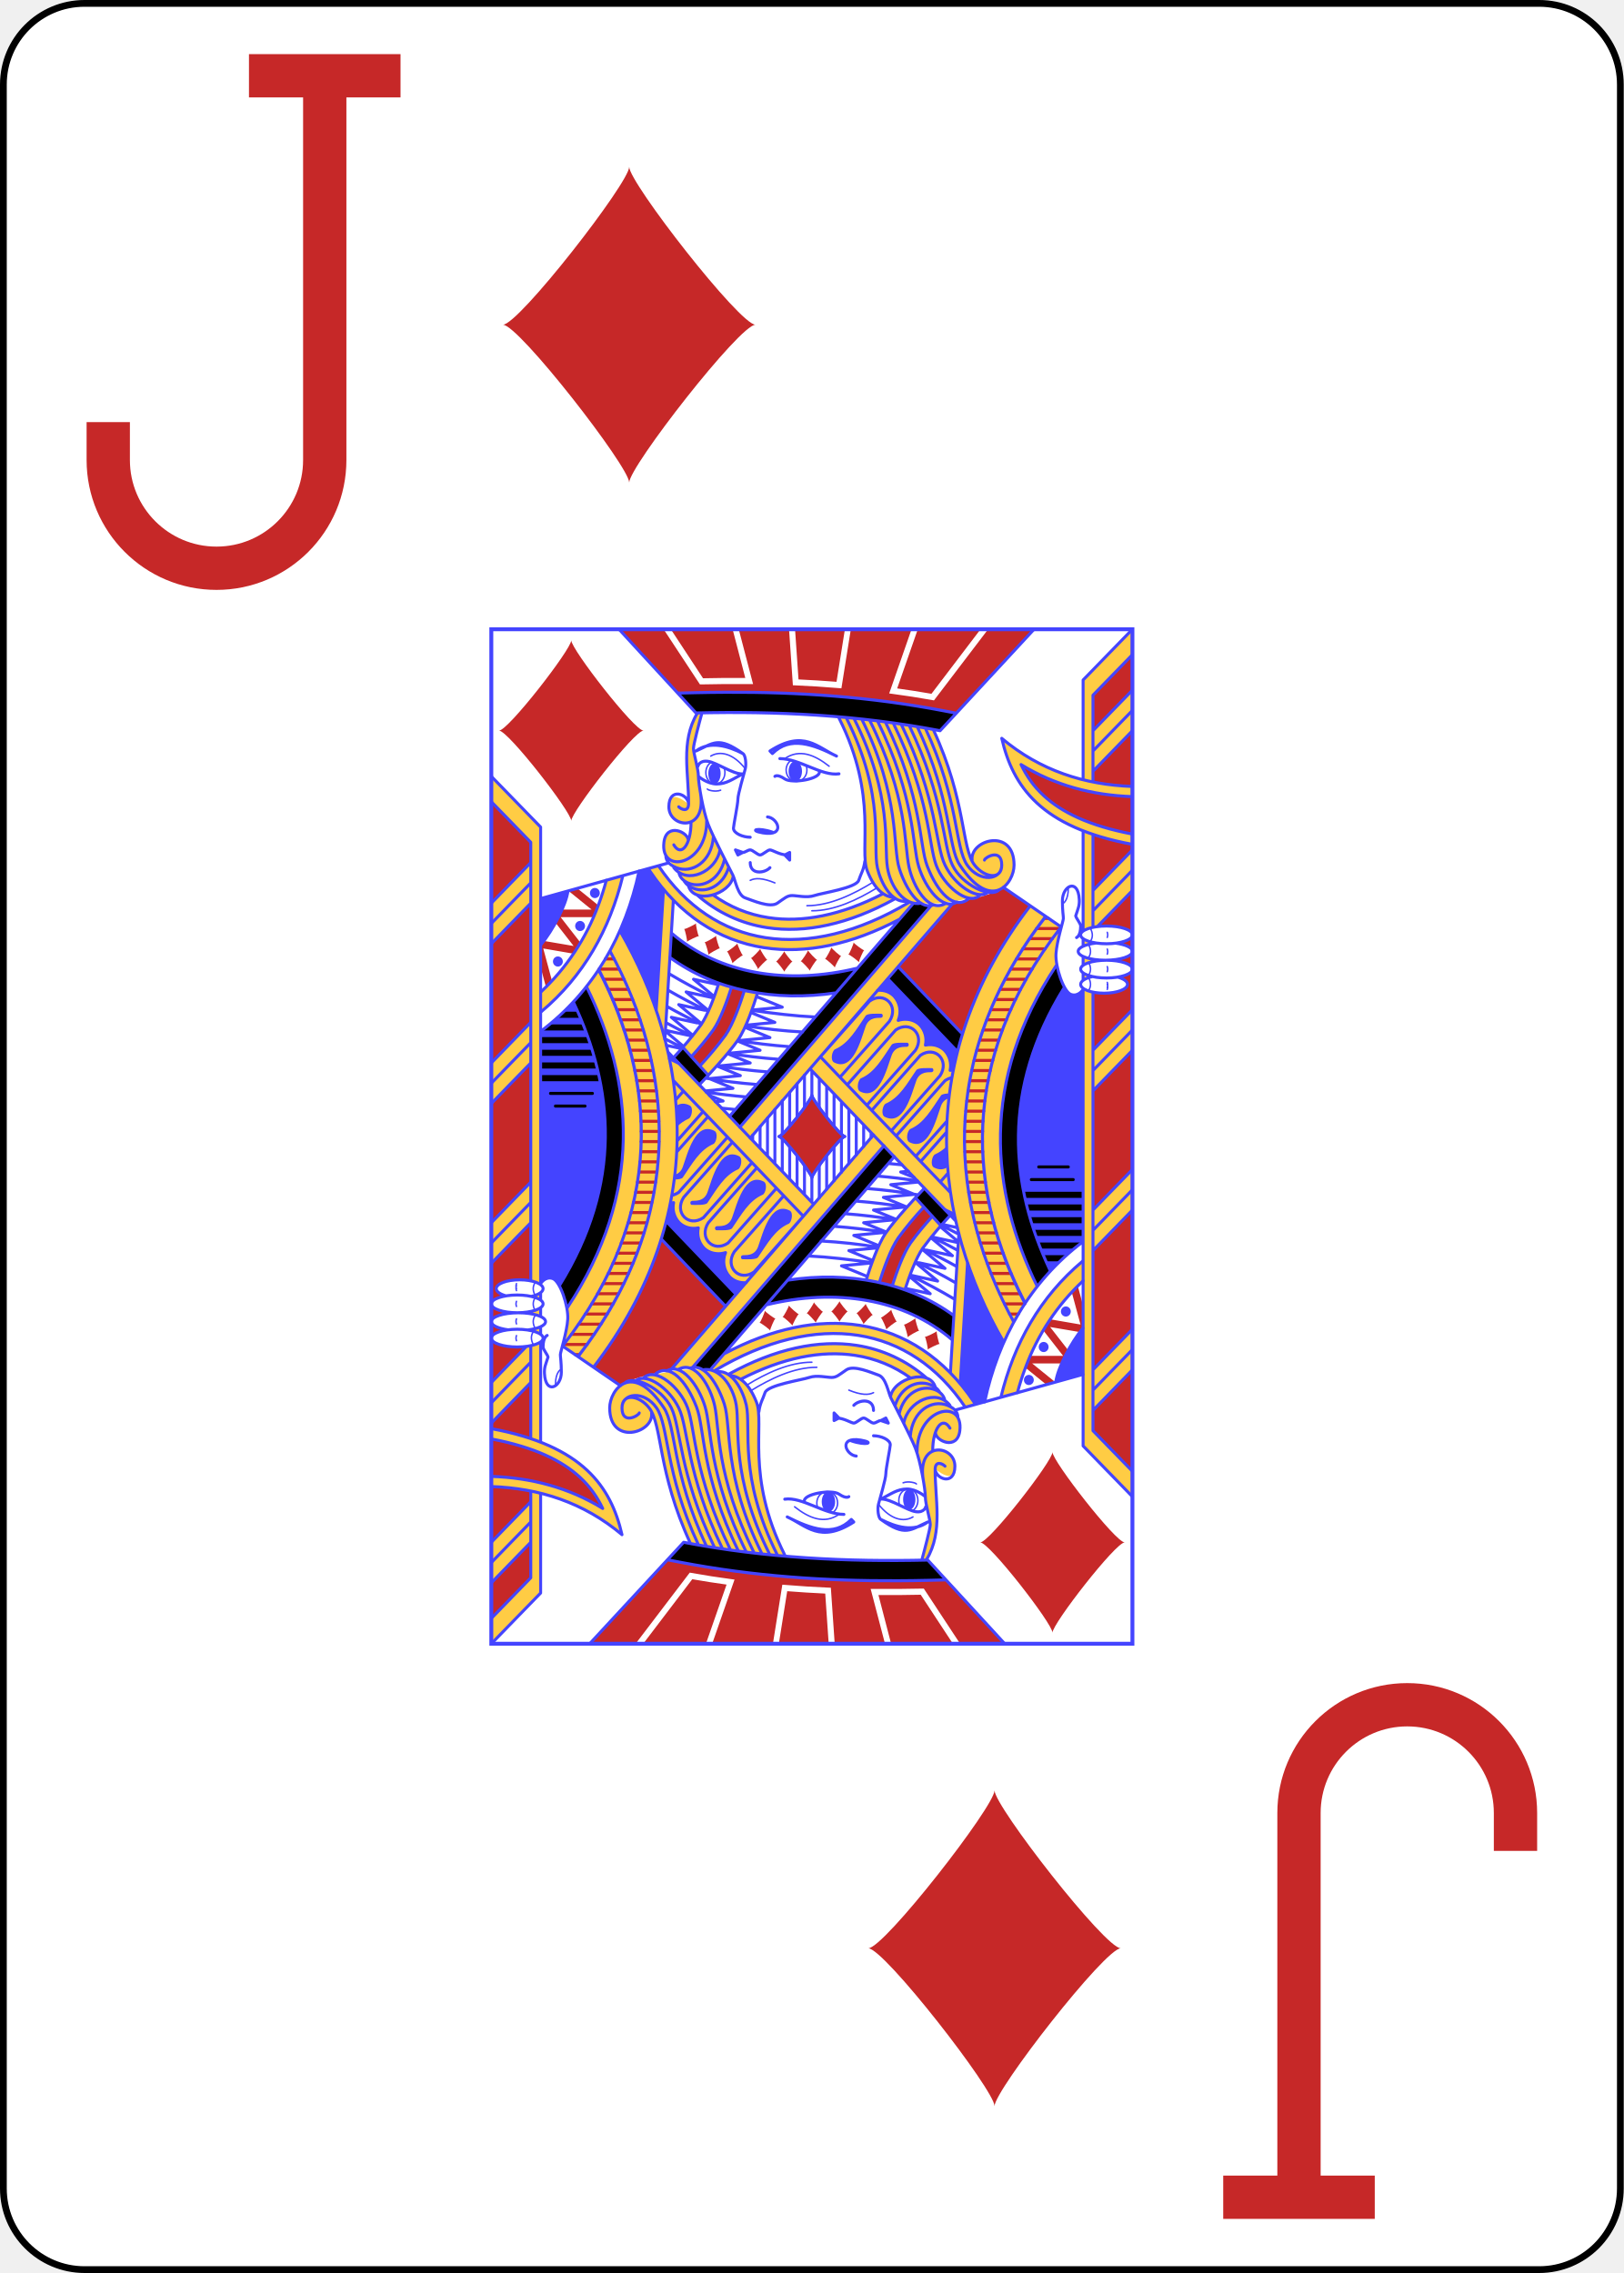
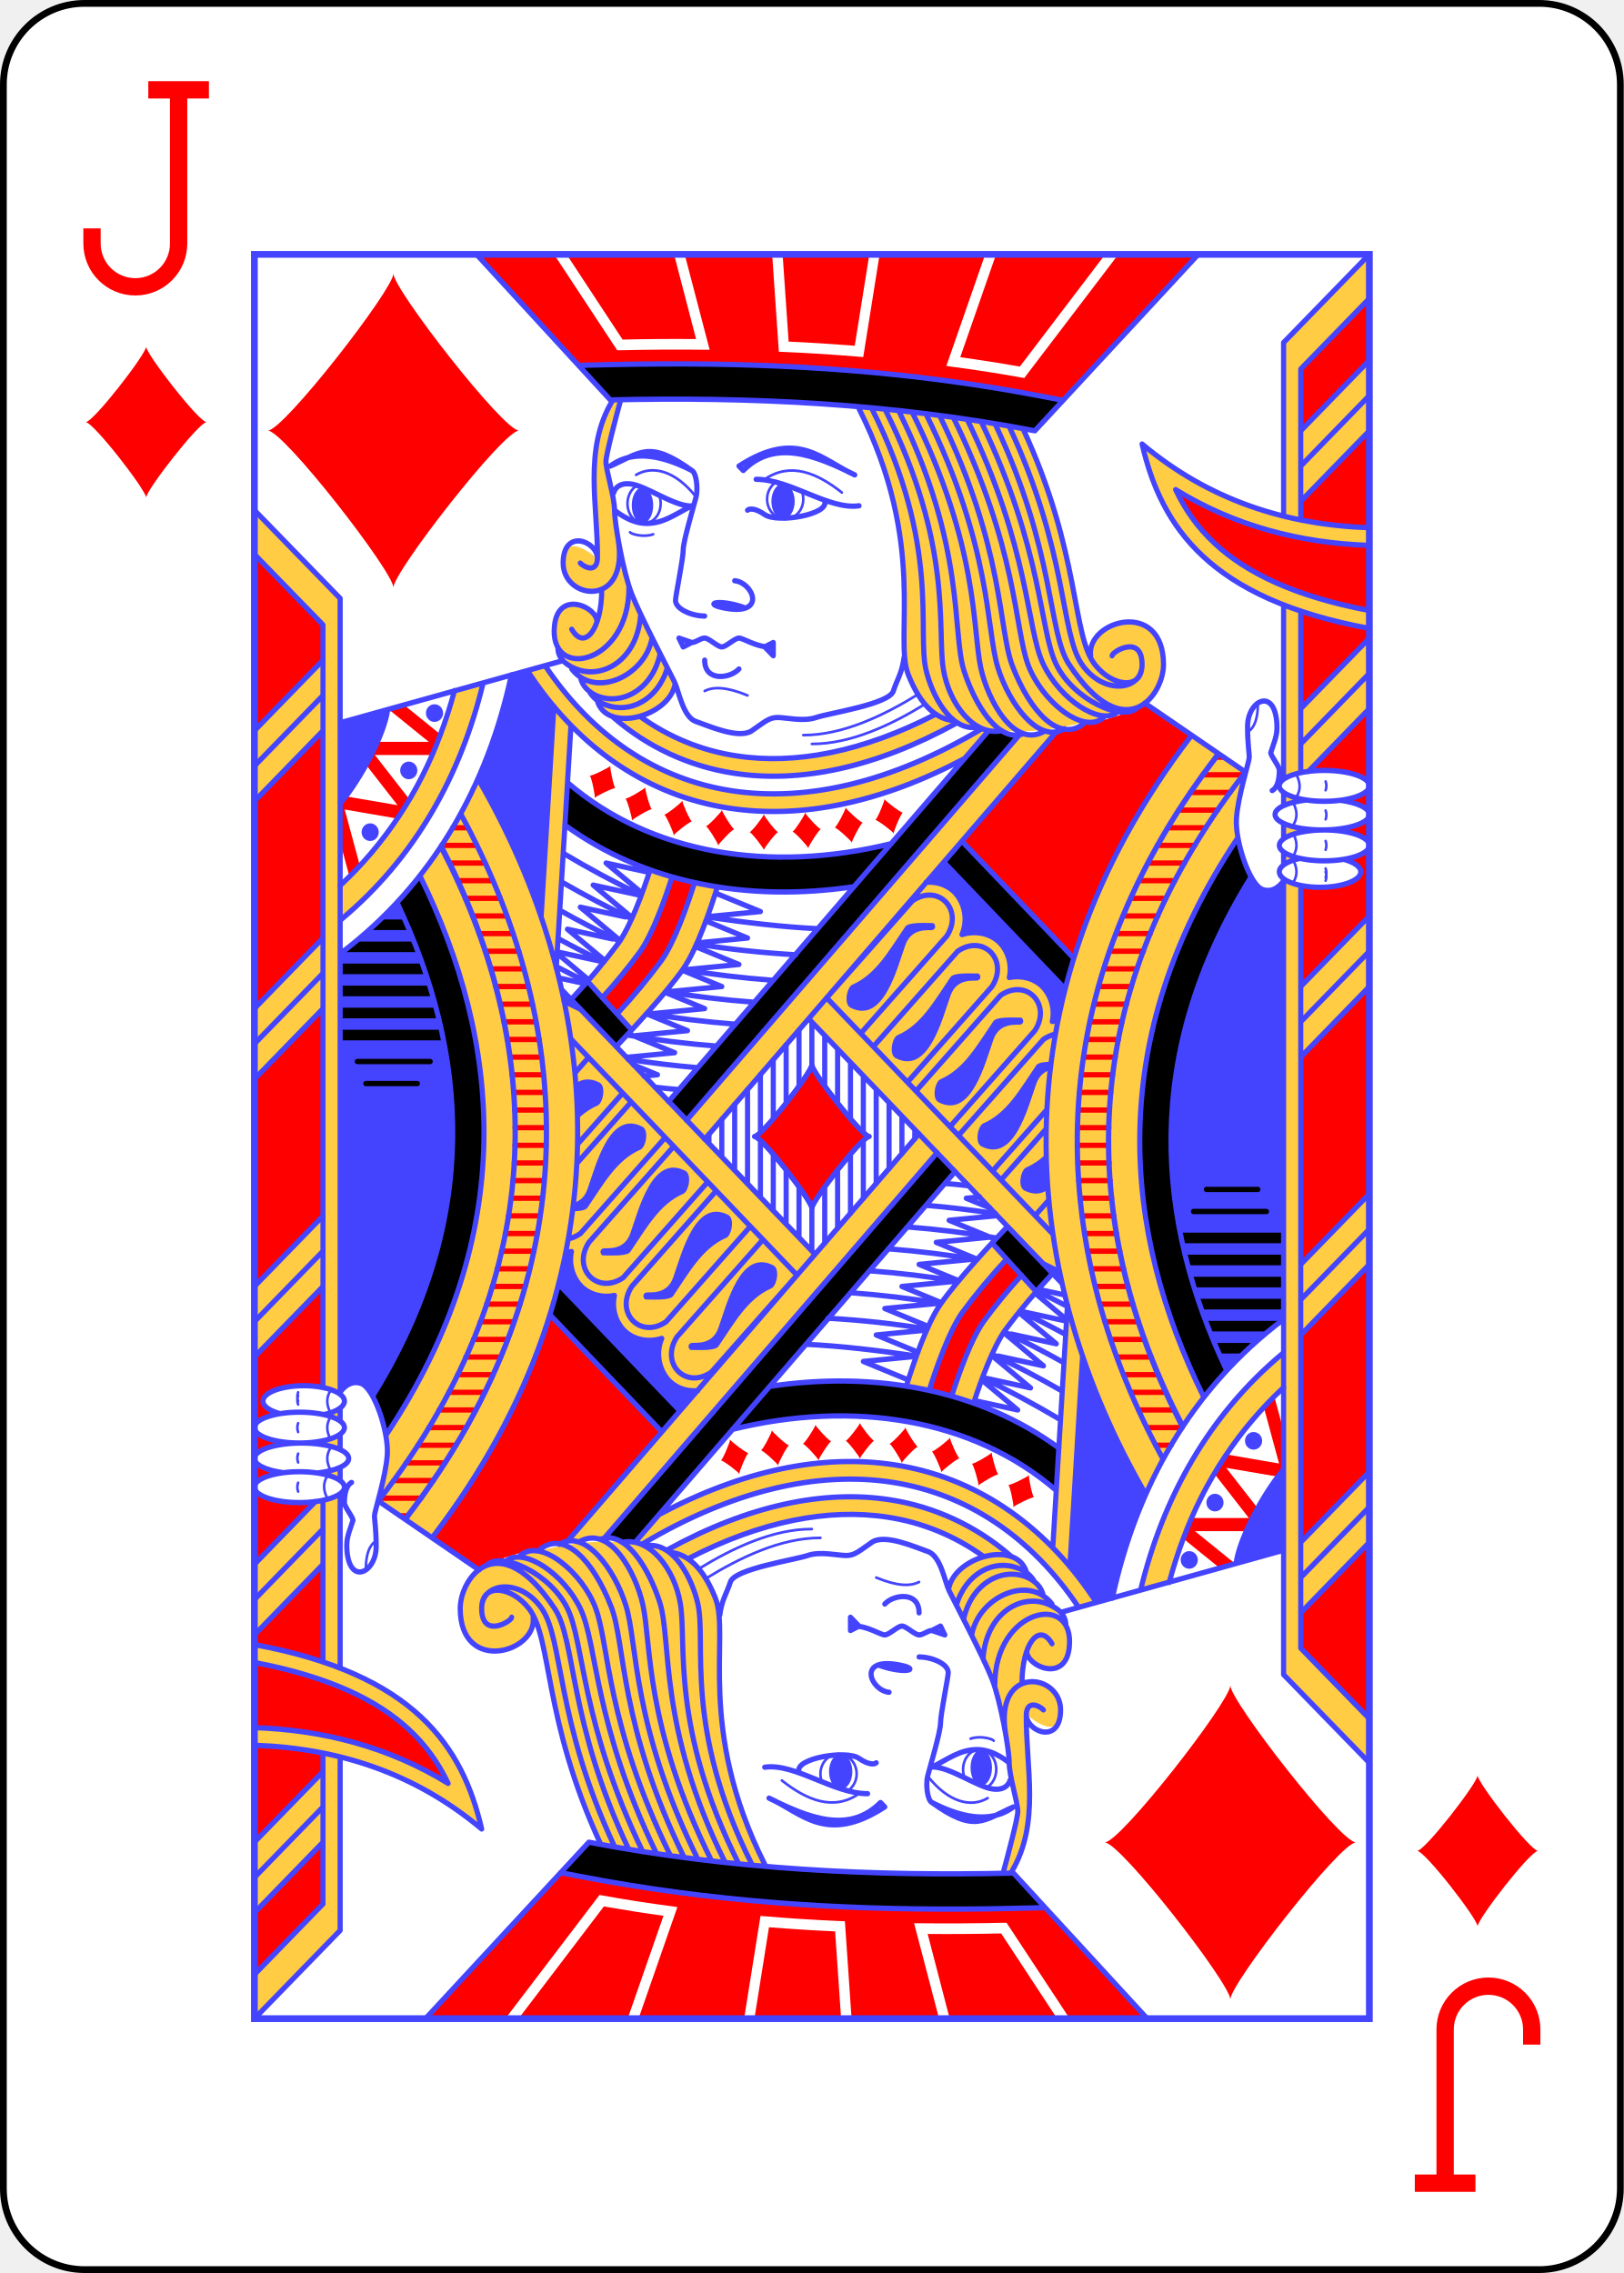
<svg xmlns="http://www.w3.org/2000/svg" xmlns:xlink="http://www.w3.org/1999/xlink" width="240" height="336" class="card" preserveAspectRatio="none" viewBox="-120 -168 240 336">
  <defs>
    <path id="i" d="M-82.4-130.4H82.4v260.8H-82.4z" />
  </defs>
  <symbol id="h" preserveAspectRatio="xMinYMid" viewBox="-500 -500 1000 1000">
-     <path fill="none" stroke="#c62828" stroke-linecap="square" stroke-miterlimit="1.5" stroke-width="80" d="M50-460h200m-100 0v710a100 100 0 0 1-400 0v-30" />
+     <path fill="none" stroke="red" stroke-linecap="square" stroke-miterlimit="1.5" stroke-width="80" d="M50-460h200m-100 0v710a100 100 0 0 1-400 0v-30" />
  </symbol>
  <symbol id="a" preserveAspectRatio="xMinYMid" viewBox="-600 -600 1200 1200">
-     <path fill="#c62828" d="M-400 0C-350 0 0-450 0-500 0-450 350 0 400 0 350 0 0 450 0 500 0 450-350 0-400 0" />
+     <path fill="red" d="M-400 0C-350 0 0-450 0-500 0-450 350 0 400 0 350 0 0 450 0 500 0 450-350 0-400 0" />
  </symbol>
  <symbol id="b" preserveAspectRatio="none" viewBox="0 0 1300 2000">
    <path fill="#FC4" d="M1300 0v602.5a17.5 52.5 90 0 0-52.5-17.5 17.5 52.5 90 0 0-47.5 10V397.5c-108.3-41.2-147.2-107.9-165-182.4a409 409 0 0 0 165 81.7V100zm0 602.5V635c0-7.3-14-13.5-33.7-16.1h-.3a17.5 52.5 90 0 0 34-16.4m0 32.5v35a17.5 52.5 90 0 0-52.5-17.5 17.5 52.5 90 0 0-47.5 10v-17.4a118 118 0 0 0 45 7.4c30.4 0 55-7.8 55-17.5m0 35v1040l-100-100V707.8c7.8 5.8 23.9 9.7 42.5 9.7 26.2 0 47.5-7.8 47.5-17.5 0-5.9-7.8-11-19.9-14.2A17.5 52.5 90 0 0 1300 670M427 165.4c-5.5 19.8-17 62-17 69.6 0 10 10 40 10 55s10 70 20 95 45 90 50.3 100.8c-2.9 18.6-22 32.8-42.2 38h1.5A260 260 0 0 0 562 568.5c68.3 10.2 147.2-4.3 232.4-47.2l.7.3c-11.6-7.4-23-21.3-32.7-45.2C745.2 433.6 785 330 705 175c68 0 133.6 4.2 191.2 22.6 61 128.1 57.9 214.8 77.8 256.5-4-39.1 86-64.1 86 10.9 0 20.6-15.6 49.8-43 51-65.2 21.2-130 36.7-202.7 12.3q-3.6-.3-7.2-1.3l10.6 4.8c-93.5 50-181.5 68-258.7 56.4-52.2-7.8-99.7-29-141-63.7h1.7a27 27 0 0 1-20.2-19c-24-28.3-34.2-44-46.7-61.8q-4.5-9-2.8-23.7c5-40 50-20 49.9-4.7 3.4-10.5 5.1-22 5-35.4-19.4 7.7-44.9-5.8-44.9-29.9 0-40 40-5 40-5s-16.8-123.5 17.3-178.8zm-88.2 300.8C394.4 546.7 469.5 595 556 608c88 13.2 187.5-9.8 291-69.6l8 1.6-27.3 31.7c-96.2 49.7-189.7 68.8-274.7 56A328 328 0 0 1 366.2 531l3 3.1L352 808.7 334.4 750l14.8-237.6q-14.1-16.4-26.9-34.8l-3.6-5.3zM266.7 486c-26.3 105.4-79.4 198-165.5 268l-1.1-38.5c66.3-59.9 109.4-135.2 133.3-221.1zm668 55.6-151 170.1a47 47 0 0 1 6.4 0c10.2.7 19.7 4.8 26.6 11.7a44 44 0 0 1 8.3 47.7q9-2.8 17.8-2.1c10.2.7 19.7 4.7 26.6 11.6a43 43 0 0 1 10.8 39.2q6.4-1.3 12.6-.8c10.2.7 19.7 4.7 26.6 11.6a43 43 0 0 1 10.9 39l.8-.2a15 15 0 0 1 5.5-.2l-.3 2.2c21.6-108 70.8-218.4 156-326.5l63.5 41.6c-3.8 14.6-9.8 37.3-10.8 53.5q-.4 9.1 1.4 21.8c-156.4 228.2-134.3 446.7-38.8 633.1a515 515 0 0 0-68 110.2 833 833 0 0 1-98-240.1l.2 1.6-295.5-300.1L525 1003l-21-21.4 387.9-437zm265.3 68.3a17.5 52.5 90 0 0 26.8 8.7h-.6a92 92 0 0 0-26.2 6.3zm0 67.5a17.5 52.5 90 0 0 19.9 7.4h-1q-12.5 2.6-18.9 7.4zm-738.6 20.3 25.5 8.3c-8.4 25.6-22.4 63.8-36.9 84a622 622 0 0 1-44.5 52.7s-23-12-16.2-19.6c13.5-15 26.8-30.6 35.7-43.1 14.1-19.8 27.9-56.7 36.4-82.3m51.8 14.6 26.7 4.6c-7.9 24.8-23.6 70.3-39.9 93.1a773 773 0 0 1-59.8 69c-7.2 7.6-17-18.5-17-18.5 18.2-19.4 39.3-43 51.8-60.5 15.2-21.2 29.9-62.2 38.2-87.7" />
  </symbol>
  <symbol id="c" preserveAspectRatio="none" viewBox="0 0 1300 2000">
-     <path fill="#c62828" d="M1100.5 0 942.8 165.6l-25.5-5c-150-28-296.7-37-441.4-36.4q-30.9 0-61.8.8l-34.5 1.6L259.1 0h90.3L423 108.7h3.3a2999 2999 0 0 1 96.5-.6h8L501.7 0h102l7.8 110.4 5.3.2q43.4 1.8 87.6 5.4l5.5.4L729 0h123.1l-45.3 126.5 7.4 1q39.4 5 79.9 12.1l3.5.6L1007.4 0ZM992 0l-99.5 127.2q-35.2-6-69.5-10.6L864.8 0ZM717 0l-17 103.6q-39-3-77.1-4.7l-7-98.9ZM489.3 0 515 96a2780 2780 0 0 0-85.7.6L364 0ZM1300 50v70l-80 80v-70zm0 150v109.9q-41-1.4-80-8.9v-21Zm-225.9 66.7c69 41.3 145.4 60.6 225.9 63.2v73.9c-88-16.3-143.5-43.2-179.6-75.5a196 196 0 0 1-46.3-61.6M1220 404.4a602 602 0 0 0 80 19.7V435l-80 80zm-182 104.2 54.8 36.7c-65.5 82.9-109.8 167-137 251.6l-131-131.6 110-123.7c34.4-11 70.7-12.7 103.1-33m-863.4 2.2 42.3 33.3-9.8 23.4h-66.5l40.5 50.6-14.3 21.5-61.4-10.3L123 693l-12.2 12.2-11-39.6.7-43.4 6-7.8 60.4 10-36.7-45.8 13-26h60.1l-46.6-36.7zM1300 515v87.5a17.5 52.5 90 0 0-52.5-17.5 17.5 52.5 90 0 0-18.7 1.2zm0 87.5V635c0-7.3-14-13.5-33.7-16.1h-.3a17.5 52.5 90 0 0 34-16.4m0 32.5v35a17.5 52.5 90 0 0-52.5-17.5 17.5 52.5 90 0 0-27.5 2.6v-4.5q11.4 1.8 25 1.9c30.4 0 55-7.8 55-17.5m0 35v80l-80 80V715.4q10.2 2 22.5 2.1c26.2 0 47.5-7.8 47.5-17.5 0-5.9-7.8-11-19.9-14.2A17.5 52.5 90 0 0 1300 670m-170.2-103a3 3 0 1 1 0 6h-8.8a3 3 0 1 1 0-6h.4zm97.5 19.4a17.5 52.5 90 0 0-7.3 1.2v-1.2zm-74.3.6a3 3 0 1 1 0 6h-47.3a3 3 0 1 1 0-6h.4zm-15.5 20a3 3 0 1 1 0 6h-46.1a3 3 0 1 1 0-6h.3Zm82.5 10.4a17.5 52.5 90 0 0 6.9 1.2h-.7l-6.2.8zm-97 9.6a3 3 0 1 1 0 6h-45.2a3 3 0 1 1 0-6h.3zm-13.6 20a3 3 0 1 1 0 6h-44.5a3 3 0 1 1 0-6h.3zm-12.9 20a3 3 0 1 1 0 6h-43.6a3 3 0 1 1 0-6h.2zm-12 20a3 3 0 1 1 0 6H1042a3 3 0 1 1 0-6zm-597.6 19 26.3 6.3c-8.3 25.5-23 66.5-38.2 87.7a702 702 0 0 1-52.7 61.6l-16.8-18.9A622 622 0 0 0 450 790c14.5-20.2 28.5-58.4 37-84m586.3 1a3 3 0 1 1 0 6h-41.6a3 3 0 1 1 0-6zm-10.4 20a3 3 0 1 1 0 6h-41a3 3 0 1 1 0-6zm-9.5 20a3 3 0 1 1 0 6h-40.5a3 3 0 1 1 0-6zm-8.8 20a3 3 0 1 1 0 6h-39.9a3 3 0 1 1 0-6h.1zm-8.1 20a3 3 0 1 1 0 6h-39.1a3 3 0 1 1 0-6zm-7.4 20a3 3 0 1 1 0 6h-38.6a3 3 0 1 1 0-6zm-6.5 20a3 3 0 1 1 0 6h-38.2a3 3 0 1 1 0-6zm277.5 3v235l-80 80V910Zm-283.2 17a3 3 0 1 1 0 6H979a3 3 0 1 1 0-6zm-5 20a3 3 0 1 1 0 6h-37.5a3 3 0 1 1 0-6zm-4.4 20a3 3 0 1 1 0 6h-37.2a3 3 0 1 1 0-6zm-3.7 20a3 3 0 1 1 0 6h-37a3 3 0 1 1 0-6zm-3 20a3 3 0 1 1 0 6h-36.6a3 3 0 1 1 0-6zm-2.2 20a3 3 0 1 1 0 6h-36.4a3 3 0 1 1 0-6zm-1.5 20a3 3 0 1 1 0 6h-36.3a3 3 0 1 1 0-6zm-.8 20a3 3 0 1 1 0 6H960a3 3 0 1 1 0-6zm-.2 20a3 3 0 1 1 0 6h-36a3 3 0 1 1 0-6zm.5 20a3 3 0 1 1 0 6h-36.4a3 3 0 1 1 0-6zm1.2 20a3 3 0 1 1 0 6h-36.5a3 3 0 1 1 0-6zm1.8 20a3 3 0 1 1 0 6H963a3 3 0 1 1 0-6zm2.5 20a3 3 0 1 1 0 6h-36.8a3 3 0 1 1 0-6zm3.2 20a3 3 0 1 1 0 6H968a3 3 0 1 1 0-6zm3.8 20a3 3 0 1 1 0 6h-37.4a3 3 0 1 1 0-6zm291 18v235l-80 80v-235zm-286.6 2a3 3 0 1 1 0 6h-37.6a3 3 0 1 1 0-6zm5.2 20a3 3 0 1 1 0 6h-38a3 3 0 1 1 0-6zm5.7 20a3 3 0 1 1 0 6H986a3 3 0 1 1 0-6zm6.4 20a3 3 0 1 1 0 6h-39a3 3 0 1 1 0-6zm7 20a3 3 0 1 1 0 6h-39.4a3 3 0 1 1 0-6zm7.7 20a3 3 0 1 1 0 6h-39.8a3 3 0 1 1 0-6zm8.4 20a3 3 0 1 1 0 6h-40.4a3 3 0 0 1-.2-6h.2zm9 20a3 3 0 1 1 0 6H1022a3 3 0 1 1 0-6zm9.6 20a3 3 0 1 1 0 6H1031a3 3 0 1 1 0-6zm9.2 20a3 3 0 1 1 0 6h-41a3 3 0 1 1 0-6zm-12.9 20a3 3 0 1 1 0 6H1051a3 3 0 1 1 0-6zm231.3 113v200l-80-80v-40.8z" />
+     <path fill="red" d="M1100.5 0 942.8 165.6l-25.5-5c-150-28-296.7-37-441.4-36.4q-30.9 0-61.8.8l-34.5 1.6L259.1 0h90.3L423 108.7h3.3a2999 2999 0 0 1 96.5-.6h8L501.7 0h102l7.8 110.4 5.3.2q43.4 1.8 87.6 5.4l5.5.4L729 0h123.1l-45.3 126.5 7.4 1q39.4 5 79.9 12.1l3.5.6L1007.4 0ZM992 0l-99.5 127.2q-35.2-6-69.5-10.6L864.8 0ZM717 0l-17 103.6q-39-3-77.1-4.7l-7-98.9ZM489.3 0 515 96a2780 2780 0 0 0-85.7.6L364 0ZM1300 50v70l-80 80v-70zm0 150v109.9q-41-1.4-80-8.9v-21Zm-225.9 66.7c69 41.3 145.4 60.6 225.9 63.2v73.9c-88-16.3-143.5-43.2-179.6-75.5a196 196 0 0 1-46.3-61.6M1220 404.4a602 602 0 0 0 80 19.7V435l-80 80zm-182 104.2 54.8 36.7c-65.5 82.9-109.8 167-137 251.6l-131-131.6 110-123.7c34.4-11 70.7-12.7 103.1-33m-863.4 2.2 42.3 33.3-9.8 23.4h-66.5l40.5 50.6-14.3 21.5-61.4-10.3L123 693l-12.2 12.2-11-39.6.7-43.4 6-7.8 60.4 10-36.7-45.8 13-26h60.1l-46.6-36.7zM1300 515v87.5a17.5 52.5 90 0 0-52.5-17.5 17.5 52.5 90 0 0-18.7 1.2zm0 87.5V635c0-7.3-14-13.5-33.7-16.1h-.3a17.5 52.5 90 0 0 34-16.4m0 32.5v35a17.5 52.5 90 0 0-52.5-17.5 17.5 52.5 90 0 0-27.5 2.6v-4.5q11.4 1.8 25 1.9c30.4 0 55-7.8 55-17.5m0 35v80l-80 80V715.4q10.2 2 22.5 2.1c26.2 0 47.5-7.8 47.5-17.5 0-5.9-7.8-11-19.9-14.2A17.5 52.5 90 0 0 1300 670m-170.2-103a3 3 0 1 1 0 6h-8.8a3 3 0 1 1 0-6h.4zm97.5 19.4a17.5 52.5 90 0 0-7.3 1.2v-1.2zm-74.3.6a3 3 0 1 1 0 6h-47.3a3 3 0 1 1 0-6h.4zm-15.5 20a3 3 0 1 1 0 6h-46.1a3 3 0 1 1 0-6h.3Zm82.5 10.4a17.5 52.5 90 0 0 6.9 1.2h-.7l-6.2.8zm-97 9.6a3 3 0 1 1 0 6h-45.2a3 3 0 1 1 0-6h.3zm-13.6 20a3 3 0 1 1 0 6h-44.5a3 3 0 1 1 0-6h.3zm-12.9 20a3 3 0 1 1 0 6h-43.6a3 3 0 1 1 0-6h.2zm-12 20a3 3 0 1 1 0 6H1042a3 3 0 1 1 0-6zm-597.6 19 26.3 6.3c-8.3 25.5-23 66.5-38.2 87.7a702 702 0 0 1-52.7 61.6l-16.8-18.9A622 622 0 0 0 450 790c14.5-20.2 28.5-58.4 37-84m586.3 1a3 3 0 1 1 0 6h-41.6a3 3 0 1 1 0-6zm-10.4 20a3 3 0 1 1 0 6h-41a3 3 0 1 1 0-6zm-9.5 20a3 3 0 1 1 0 6h-40.5a3 3 0 1 1 0-6zm-8.8 20a3 3 0 1 1 0 6h-39.9a3 3 0 1 1 0-6h.1zm-8.1 20a3 3 0 1 1 0 6h-39.1a3 3 0 1 1 0-6zm-7.4 20a3 3 0 1 1 0 6h-38.6a3 3 0 1 1 0-6zm-6.5 20a3 3 0 1 1 0 6h-38.2a3 3 0 1 1 0-6zm277.5 3v235l-80 80V910Zm-283.2 17a3 3 0 1 1 0 6H979a3 3 0 1 1 0-6zm-5 20a3 3 0 1 1 0 6h-37.5a3 3 0 1 1 0-6zm-4.4 20a3 3 0 1 1 0 6h-37.2a3 3 0 1 1 0-6zm-3.7 20a3 3 0 1 1 0 6h-37a3 3 0 1 1 0-6zm-3 20a3 3 0 1 1 0 6h-36.6a3 3 0 1 1 0-6zm-2.2 20a3 3 0 1 1 0 6h-36.4a3 3 0 1 1 0-6zm-1.5 20a3 3 0 1 1 0 6h-36.3a3 3 0 1 1 0-6zm-.8 20a3 3 0 1 1 0 6H960a3 3 0 1 1 0-6zm-.2 20a3 3 0 1 1 0 6h-36a3 3 0 1 1 0-6zm.5 20a3 3 0 1 1 0 6h-36.4a3 3 0 1 1 0-6zm1.2 20a3 3 0 1 1 0 6h-36.5a3 3 0 1 1 0-6zm1.8 20a3 3 0 1 1 0 6H963a3 3 0 1 1 0-6zm2.5 20a3 3 0 1 1 0 6h-36.8a3 3 0 1 1 0-6zm3.2 20a3 3 0 1 1 0 6H968a3 3 0 1 1 0-6zm3.8 20a3 3 0 1 1 0 6h-37.4a3 3 0 1 1 0-6zm291 18v235l-80 80v-235zm-286.6 2a3 3 0 1 1 0 6h-37.6a3 3 0 1 1 0-6zm5.2 20a3 3 0 1 1 0 6h-38a3 3 0 1 1 0-6zm5.7 20a3 3 0 1 1 0 6H986a3 3 0 1 1 0-6zm6.4 20a3 3 0 1 1 0 6h-39a3 3 0 1 1 0-6zm7 20a3 3 0 1 1 0 6h-39.4a3 3 0 1 1 0-6zm7.7 20a3 3 0 1 1 0 6h-39.8a3 3 0 1 1 0-6zm8.4 20a3 3 0 1 1 0 6h-40.4a3 3 0 0 1-.2-6h.2zm9 20a3 3 0 1 1 0 6H1022a3 3 0 1 1 0-6zm9.6 20a3 3 0 1 1 0 6H1031a3 3 0 1 1 0-6zm9.2 20a3 3 0 1 1 0 6h-41a3 3 0 1 1 0-6zm-12.9 20a3 3 0 1 1 0 6H1051a3 3 0 1 1 0-6zm231.3 113v200l-80-80v-40.8z" />
  </symbol>
  <symbol id="d" preserveAspectRatio="none" viewBox="0 0 1300 2000">
    <path fill="#44F" d="M791 758c-9 0-28.3-1.2-32 4-19 27-34 54.1-62 66-5.9 2.5-10.3 21.9-2 26 38.4 19 54.2-44 64-71 7.3-20 27-16.3 31-17 6-1 3.7-8 1-8m52.7 57.2c-9 0-28.4-1.2-32 4-19 27-34 54.2-62 66-6 2.5-10.3 22-2 26 38.4 19.1 54.1-44 64-71 7.3-20 27-16.3 31-17 6-1 3.6-8 1-8m50 50c-9 0-28.4-1.2-32 4-19 27-34 54.2-62 66-6 2.5-10.3 22-2 26 38.4 19.1 54.1-44 64-71 7.3-20 27-16.3 31-17 6-1 3.6-8 1-8m35 50c-7.5.1-14.9 1-17 4-19 27-34 54.2-62 66-6 2.5-10.3 22-2 26 38.4 19.1 54.1-44 64-71 3.5-9.7 10-13.8 16.2-15.6m-4.2 94.5a80 80 0 0 1-24 16.1c-6 2.5-10.3 22-2 26 10.8 5.4 19.9 4.2 27.5-.9M602.8 280a13.6 20 0 0 0 13.6 20 13.6 20 0 0 0 13.6-20 13.6 20 0 0 0-13.6-20 13.6 20 0 0 0-13.6 20M440 284.5a12.5 20.3 0 0 0 12.5 20.3 12.5 20.3 0 0 0 12.5-20.3 12.5 20.3 0 0 0-12.5-20.3 12.5 20.3 0 0 0-12.5 20.3M260.7 594.3q25.4-56 39-117.4l19-4.6 3.6 5.3a400 400 0 0 0 26.9 34.7c-5.1 82.8-10.4 166.9-15 237.7a889 889 0 0 0-73.5-155.7M155.4 516l-55.2 14.9m55.2-15c-3.5 27-30.4 77.6-55 106.2l-.2-91.2M1162.4 706c4.4 7.6 8.9 12.7 13.3 14.1 15 4.9 24.3-10.1 24.3-10.1v496.9q-35.8 26.9-66.1 57.4c-82.1-167.6-100.7-356.4 28.5-558.3m37.6 904 110 110M945.5 832.8 803.9 689 783 711.8a47 47 0 0 1 7.1 0c10.2.6 19.7 4.7 26.6 11.6a44 44 0 0 1 8.3 47.7q9-2.8 17.8-2.1c10.2.7 19.7 4.7 26.6 11.6a43 43 0 0 1 10.8 39.2q6.4-1.3 12.6-.8c10.2.7 19.7 4.7 26.6 11.6a43 43 0 0 1 10.9 39l.8-.2a15 15 0 0 1 5.5-.2zM200 520a10 10 0 0 0 10 10 10 10 0 0 0 10-10 10 10 0 0 0-10-10 10 10 0 0 0-10 10m-30 65a10 10 0 0 0 10 10 10 10 0 0 0 10-10 10 10 0 0 0-10-10 10 10 0 0 0-10 10m-45 70a10 10 0 0 0 10 10 10 10 0 0 0 10-10 10 10 0 0 0-10-10 10 10 0 0 0-10 10" />
  </symbol>
  <symbol id="e" preserveAspectRatio="none" viewBox="0 0 1300 2000">
    <path d="M1170 1057c4 0 4 6 0 6h-60c-4 0-4-6 0-6zm10 25c4 0 4 6 0 6h-85c-4 0-4-6 0-6zm20 27v12h-118l-2.3-12zm0 25v12h-112.2l-2.6-12zm0 25v12h-104.4l-3.7-12zm0 25v12h-96.8l-3.5-12zm-17.6 37H1114l-4.9-12h87.4zm-29.9 25h-27.8l-5-12h46.5zM414.1 125q30.9-.7 61.8-.8c144.7-.7 291.5 8.5 441.4 36.5l26 4.4L910 200c-167.9-31.3-332.2-38.7-495-35l-35.4-38.4zm-48.6 474.1c97 80.8 235.6 102.5 377.1 68.8L699 716.8c-123.7 18-244.3-4-337-70zm117.6 361.1 372.5-419.6 36.4 4-387.9 437ZM803.9 689l141.6 143.8 10-34.8L825 665.3ZM422.3 897.6c4.4-4.5 10.6-10.8 17.5-18.4L388.6 824l-19.4 20.9m737.8 450.7c-94.9-187-117-405.5 39-633.2 5 15.6 9.5 32.5 16.2 43.3-129 202.3-110.4 391-29 558.6z" />
  </symbol>
  <symbol id="f" preserveAspectRatio="none" viewBox="0 0 1300 2000">
    <path fill="none" stroke="#44F" stroke-linecap="round" stroke-linejoin="round" stroke-width="6" d="M1200 710v900l100 100M1200 678.1v14m0-47v17.2m0-52.5v14.8m0-227.2v197.2M1300 0l-100 100v196.6m-.2 910.7c-108 79.3-171.7 190.7-199.4 315.9m92.3-978c-238 301.6-196.4 620.5-53.4 860.4m-97.5-239L646.3 866.5m288.4-325L525.1 1003M650 870.2V1005m15-119.5v235.3m15-220.1v203.2m15-188V1087m15-155.8v139m15-123.8v106.8m15-91.6v74.7m15-59.4v42.5m15-27.3v10.4m122-457.8L504 981.6m351.5-441L483 960.2m448.1 150.5-263.9-268m278.2-9.9L803.9 689m151.6 109L825 665.3m330.7-78.3L1038 508.6m-678-48.1-259.7 70.4m317.8-6.4a282 282 0 0 0 141 63.7c77.2 11.6 165.2-6.4 258.7-56.4m29.3 6.6c-103.5 59.8-203 82.8-291 69.6-86.5-13-161.6-61.3-217.2-141.8m110.8 57.6A260 260 0 0 0 562 568.5c68.3 10.2 147.2-4.3 232.4-47.2M742.6 668c-141.5 33.7-280.1 12-377-68.8m3.5-65L352 808.6m-2.8-296.4L334.4 750m364.5-33.2c-123.7 18-244.3-4-337-70m178 70.1c-7.9 24.8-23.6 70.3-39.9 93.1-19.7 27.5-61 70.5-77.7 87.6m90.9-185.3c-8.3 25.5-23 66.5-38.2 87.7a692 692 0 0 1-51.7 60.5M486.9 706c-8.4 25.6-22.4 63.8-36.9 84a622 622 0 0 1-44.5 52.7m55.9-145c-8.5 25.6-22.3 62.5-36.4 82.3a732 732 0 0 1-55.8 64.8M1146 662.3c-156 227.7-133.9 446.2-39 633.2m-1007-580a444 444 0 0 0 117-171.4 532 532 0 0 0 16.4-49.7M101.2 754c86.1-70 139.2-162.6 165.5-268m-111.3 30c-3.5 27-30.4 77.5-55 106.1M1220 240l80-80m0-40-80 80m0 80 80-80m-80 355 80-80m0-40-80 80m0 355 80-80m0-40-80 80m0 80 80-80m-80 355 80-80m0-40-80 80m0 80 80-80m-80 355 80-80m0-40-80 80m0 80 80-80m-80-744.2V1580l80 80m-80-1255.8V587m80-537-80 80v171M707.3 882.8l100-110c20-30-10-60-40-40l-100 110m94.2 95.6L860 830c20-30-10-60-40-40l-98.2 108m89.3 90.8L910 880c20-30-10-60-40-40l-98.6 108.5M933.9 884q-6.8 1.3-13.9 5.9l-98.9 108.8m39.6 40.4 63-69.2m-.6 21.5-52.3 57.6m39.9 40.2 15.6-17.2M783 711.8a47 47 0 0 1 7.1 0c10.2.6 19.7 4.7 26.6 11.6a44 44 0 0 1 8.3 47.7q9-2.8 17.8-2.1c10.2.7 19.7 4.7 26.6 11.6a43 43 0 0 1 10.8 39.2q6.4-1.3 12.6-.8c10.2.7 19.7 4.7 26.6 11.6a43 43 0 0 1 10.9 39l.8-.2a15 15 0 0 1 5.5-.2m-548.1-45 51.3 54.9m11.3-152.7a1153 1153 0 0 1-91-47.5m79.7 74.2a1168 1168 0 0 1-81.8-41.8m68 67.4a1182 1182 0 0 1-70-35.2m51.6 58.6q-27-12.5-53.6-26.6m33.6 49.3a1200 1200 0 0 1-35.6-17.5m28 48.3-18.8-8.9M452 724.1 410 690l50.3 10.6m-20 51.2L395 715l52.7 11.1m-21.3 51.7L380 740l52.7 11.1m-24 49.5L365 765l52.7 11.1M353 790.7l49.6 10.4m-13 21.2L353 792.4m2.4 28 27.3 5.7m-4.6 28L360 839.3m143.4-28.5L565 805l-50-20m-31.7 50.8L545 830l-46-18.4m-35.7 49.2L525 855l-46.3-18.5m-35.4 49.3L505 880l-48-19.2m-22.5 49.4L490 905l-50-20m88.1-133.8c45.7 6.4 87.5 11.3 128.3 13.2m-128.1-13.6L590 745l-50-20m-24.5 56.7q56.3 9 115.8 12.3M516 780.6l59-5.6-48.7-19.5m-26.8 55.2q51.2 8.3 105 12.2h.4m-125.5 12.8Q530 844 583 847.8m-125.4 12.6q50.5 8.3 103.3 12.3M435 885q50.6 8.5 103.8 12.5m-103 15q39.8 6.1 81.2 9.5m-49.5 22.2q13.6 1.5 27.5 2.6m-40.6-15.3L470 930l-27.6-11m719.8-213.4c-129 202.3-110.4 391-29 558.6m22.1-677.1C944 850.9 968 1113.9 1082.5 1328.5m-23.2 37c-127.6-228.2-159.3-517.7 65-799.2m31 20.8C943.8 851 967.8 1114 1082 1329m41.9-762.7c-224 281.6-192.3 571.1-64.8 798.8M1200 710s-9.3 15-24.3 10.1c-15.4-5-32.2-55-30.7-80.1s15-65 15-70-2-14.7-2-34.7c0-30 32-45.3 34.2-2.5.6 12.4-2.2 17.2-7.2 32.2m0 0c.7 4.6 10 15 10 20 0 20-8.3 22.8-8.3 22.8m113.3-5.3a17.5 52.5 90 0 0-52.5-17.5 17.5 52.5 90 0 0-52.5 17.5 17.5 52.5 90 0 0 52.5 17.5 17.5 52.5 90 0 0 52.5-17.5m0 32.5q0 0 0 0c0-7.3-14-13.5-33.7-16.1m-40.1-.3c-21.1 2.4-36.2 8.8-36.2 16.4 0 9.7 24.6 17.5 55 17.5s55-7.8 55-17.5m0 35a17.5 52.5 90 0 0-52.5-17.5A17.5 52.5 90 0 0 1195 670a17.5 52.5 90 0 0 52.5 17.5A17.5 52.5 90 0 0 1300 670m-81.2 14.8c-14.2 3-23.8 8.7-23.8 15.2 0 9.7 21.3 17.5 47.5 17.5s47.5-7.8 47.5-17.5c0-5.9-7.8-11-19.9-14.2m-41.5-99.4L1300 515m0-205.1c-97.6-3.3-187-31.3-265-94.9 22.4 94 78.5 175.5 264.8 209m.2-94.1c-80.5-2.6-156.9-21.9-225.9-63.2 10.9 22.4 25.5 43 46.3 61.6 36 32.3 91.5 59.2 179.3 75.4m-403.5-206c67.5 142 56.4 233 83.8 267.3 20 25 55 30 55 0 0-35-34.9-14.6-35-10M879.9 194.7C949 338.3 939.4 429.1 965 465c25 35 70 30 70 0M863.6 192.1c70.6 145 61.3 236.3 86.4 272.9 65 95 110 35 110 0 0-75-90-50-85-10M847.3 189.5C919.7 336 915 425.1 935 465s77.6 65.6 94.6 48.7M831.2 187.3C904.7 335 900 425 920 465s64.5 68.1 85 55M815.1 185.1C889.8 334 886.1 422.8 902 465c15 40 64 80.6 88.1 60M799 182.9c75.7 150.3 68.2 241.7 84.9 283.8 21.1 53.3 54.5 86 82.2 66M783 180.8c77 151.6 70 244 83.8 287.4 13.3 41.9 48.2 87.4 77.5 69.5M767 179c78 152.6 70 245.3 80 290 8.1 36 38.5 92 74.5 71.4M751.2 177.3C829.8 331 813 428.9 827.5 472.4c12.5 37.6 39.3 81 68.3 71.3M735.3 175.6c79.7 154.6 60.4 249.2 68 294.6 6.7 39.8 36.1 76.5 68.2 69.7M720 175c80 155 52.5 250.8 63 295.7 7 29.3 28.2 68.3 57.6 65.6M705 175c80 155 40.2 258.6 57.4 301.4 15 37.2 34.5 50.4 51.9 52M427 165.3c-5.6 19.8-17.1 62-17.1 69.6 0 10 10 40 10 55s10 70 20 95 45 90 50 100 9.8 39.6 24.8 44.6S565 550 580 540s20-15 30-15 30 5 45 0 85-15 90-30c4.4-13.2 10-20 12.4-37.8M700 250c-38.3-16.4-66.2-53.3-135-10h0l5 5c36.1-35.3 82.5-18.2 130 5m-285-10c35-15 45-30 95 5h0c-30-15-66.7-25.6-95-5m95 5c5.6 2.8 7.3 21.1 5 30-2.5 9.7-15 50-15 60s-9 52.2-9 57.2c0 10 19 17.8 34 17.8m35-40c20.8 1.7 37.9 39-9.3 31.4-30-5-10.7-11.4 19.3-1.4m35 40v15l-10-10zm-110-5 5 10 10-5zm105 10c-15 0-30-10-35-10s-15 10-20 10-15-10-20-10-10 5-15 5m55 30c-10 10.8-40 15-40-10m180-175c-35 5-80-30-120-30m80 25c5 15-55 25-70 15s-20-5-20-5m-66-4.7c-20 0-52.3-22.8-70-25-17.6-2.2-20 10-20 10m91 14.7c-20 10-33 20-52.8 20S420 290 420 290m-2.7-123.8C383.2 221.5 400.7 285.4 400 345c-.9 16.3-15 10-20 5m44.1-27.1C437.3 401.7 360 392 360 350c0-40 40-25 40-5m5 35c0 45-20 70-35 45m66.7-47.3C437 465.9 342 484.5 350 420c5-40 50-20 49.4-3.3m50.9-7.3c-4 49.8-43.7 72.9-75.3 60.6-18.7-7.3-21.4-18-21.1-24.4m109.7-10.4c-8.2 42.8-66.4 69-93.6 34.8m103-17c-9.2 40.7-44.6 58.7-73.3 47.6-9.4-3.8-18-11.4-19.5-21.6m101.3-10.3c-11.1 36.7-44.5 52.5-71.8 41.9a35 35 0 0 1-18.3-13.6m99.2-10.3c-6.2 37-80 56.9-91 18.9m-19.8-379.8 34.3-.8q30.9-.7 61.8-.8c144.7-.7 291.5 8.5 441.4 36.5l25.7 4.8M1100.5 0 910 200c-167.9-31.3-332.2-38.7-495-35L259 0m568.7 571.7c-96.2 49.7-189.7 68.8-274.7 56-92-13.7-172.4-65.7-230.7-150l-3.6-5.3" />
  </symbol>
  <symbol id="g" preserveAspectRatio="none" viewBox="0 0 1300 2000">
    <g transform="matrix(-1 0 0 1 1300 0)">
      <path fill="none" stroke="#44F" stroke-linecap="round" stroke-linejoin="round" stroke-width="3" d="M85 590c-4.7 8.7-5.2 17.1 0 25m3.7 6.9c-4.7 8.7-5.2 17 0 25m0 10c-4.7 8.7-5.2 17 0 25m0 5c-4.7 8.7-5.2 17 0 25M130 510c0 25 10 30 10 30m-89 57.5a14 14 0 0 0 0 10m0 23a14 14 0 0 0 0 10m0 24.5a14 14 0 0 0 0 10m0 25a14 14 0 0 0 0 10m0-13.8a14 14 0 0 0 0 10M725 500c25-10 40-10 50-5m-70-240c-30-20-61-7.3-90 15m170 5c24.5-30.3 50.9-36 70-25m-162.5 8.6a23 23 0 0 1 9.7 18.9c0 12.4-9.5 22.5-21.1 22.5S660 290 660 277.5q0-5 1.8-9.2m191.3-6.6c7 3.4 11.9 11.5 11.9 20.8 0 12.4-8.7 22.5-19.3 22.5s-19.4-10-19.4-22.5q0-5.7 2.3-10.6m6.4 45.4c11.3 4 26.1-.3 27-2.3M518 509.8c39.5 23.6 86.5 45.3 132 45.2m-124.6-56.7c40 24 88 46.8 134.6 46.7" />
      <use xlink:href="#a" height="200" stroke="#44F" stroke-linecap="round" stroke-linejoin="round" stroke-width="36" transform="matrix(1 0 0 .972 550 902.8)" />
      <use xlink:href="#a" height="50" transform="scale(1 .972)rotate(-26 1737.8 -1562)" />
      <use xlink:href="#a" height="50" transform="scale(1 .972)rotate(-22 2022.9 -1794.3)" />
      <use xlink:href="#a" height="50" transform="scale(1 .972)rotate(-14 2990.8 -2839.2)" />
      <use xlink:href="#a" height="50" transform="scale(1 .972)rotate(-6 6532.5 -6636.8)" />
      <use xlink:href="#a" height="50" transform="matrix(1 0 0 .972 681 630.7)" />
      <use xlink:href="#a" height="50" transform="matrix(.9962 .08472 -.08716 .9683 633.3 626.7)" />
      <use xlink:href="#a" height="50" transform="scale(1 .972)rotate(10 -3345.3 3671.5)" />
      <use xlink:href="#a" height="50" transform="scale(1 .972)rotate(15 -2101.5 2372)" />
    </g>
  </symbol>
  <rect width="239" height="335" x="-119.5" y="-167.5" fill="#fff" stroke="#000" rx="12" ry="12" />
-   <use xlink:href="#h" height="80" x="-124" y="-160" />
-   <use xlink:href="#a" height="56" x="-55" y="-148" />
-   <g transform="scale(0.575)">
-     <use xlink:href="#b" width="164.8" height="260.8" x="-82.4" y="-130.4" />
-     <use xlink:href="#b" width="164.8" height="260.8" x="-82.4" y="-130.4" transform="rotate(180)" />
-     <use xlink:href="#c" width="164.8" height="260.8" x="-82.4" y="-130.4" />
-     <use xlink:href="#c" width="164.8" height="260.8" x="-82.4" y="-130.4" transform="rotate(180)" />
-     <use xlink:href="#d" width="164.8" height="260.8" x="-82.4" y="-130.4" />
-     <use xlink:href="#d" width="164.8" height="260.8" x="-82.4" y="-130.4" transform="rotate(180)" />
-     <use xlink:href="#e" width="164.8" height="260.8" x="-82.4" y="-130.4" />
-     <use xlink:href="#e" width="164.8" height="260.8" x="-82.4" y="-130.4" transform="rotate(180)" />
-     <use xlink:href="#f" width="164.8" height="260.8" x="-82.4" y="-130.4" />
-     <use xlink:href="#f" width="164.8" height="260.8" x="-82.4" y="-130.4" transform="rotate(180)" />
-     <use xlink:href="#g" width="164.8" height="260.8" x="-82.4" y="-130.4" />
-     <use xlink:href="#g" width="164.8" height="260.8" x="-82.4" y="-130.4" transform="rotate(180)" />
+   <use xlink:href="#b" width="164.8" height="260.8" x="-82.4" y="-130.4" />
+   <use xlink:href="#b" width="164.8" height="260.8" x="-82.4" y="-130.4" transform="rotate(180)" />
+   <use xlink:href="#c" width="164.8" height="260.8" x="-82.4" y="-130.4" />
+   <use xlink:href="#c" width="164.8" height="260.8" x="-82.4" y="-130.4" transform="rotate(180)" />
+   <use xlink:href="#d" width="164.8" height="260.8" x="-82.4" y="-130.4" />
+   <use xlink:href="#d" width="164.8" height="260.8" x="-82.4" y="-130.4" transform="rotate(180)" />
+   <use xlink:href="#e" width="164.8" height="260.8" x="-82.4" y="-130.4" />
+   <use xlink:href="#e" width="164.8" height="260.8" x="-82.4" y="-130.4" transform="rotate(180)" />
+   <use xlink:href="#f" width="164.8" height="260.8" x="-82.4" y="-130.4" />
+   <use xlink:href="#f" width="164.8" height="260.8" x="-82.4" y="-130.4" transform="rotate(180)" />
+   <use xlink:href="#g" width="164.8" height="260.8" x="-82.4" y="-130.4" />
+   <use xlink:href="#g" width="164.8" height="260.8" x="-82.4" y="-130.4" transform="rotate(180)" />
+   <use xlink:href="#h" height="32" x="-114.4" y="-156" />
+   <use xlink:href="#a" height="26.8" x="-111.8" y="-119" />
+   <use xlink:href="#a" height="55.7" x="-89.7" y="-132.2" />
+   <g transform="rotate(180)">
+     <use xlink:href="#h" height="32" x="-114.4" y="-156" />
+     <use xlink:href="#a" height="26.8" x="-111.8" y="-119" />
    <use xlink:href="#a" height="55.7" x="-89.7" y="-132.2" />
-     <use xlink:href="#i" fill="none" stroke="#44F" />
  </g>
-   <g transform="rotate(180)">
-     <use xlink:href="#h" height="80" x="-124" y="-160" />
-     <use xlink:href="#a" height="56" x="-55" y="-148" />
-     <g transform="scale(0.575)">
-       <use xlink:href="#a" height="55.7" x="-89.7" y="-132.2" />
-     </g>
-   </g>
+   <use xlink:href="#i" fill="none" stroke="#44F" />
</svg>
